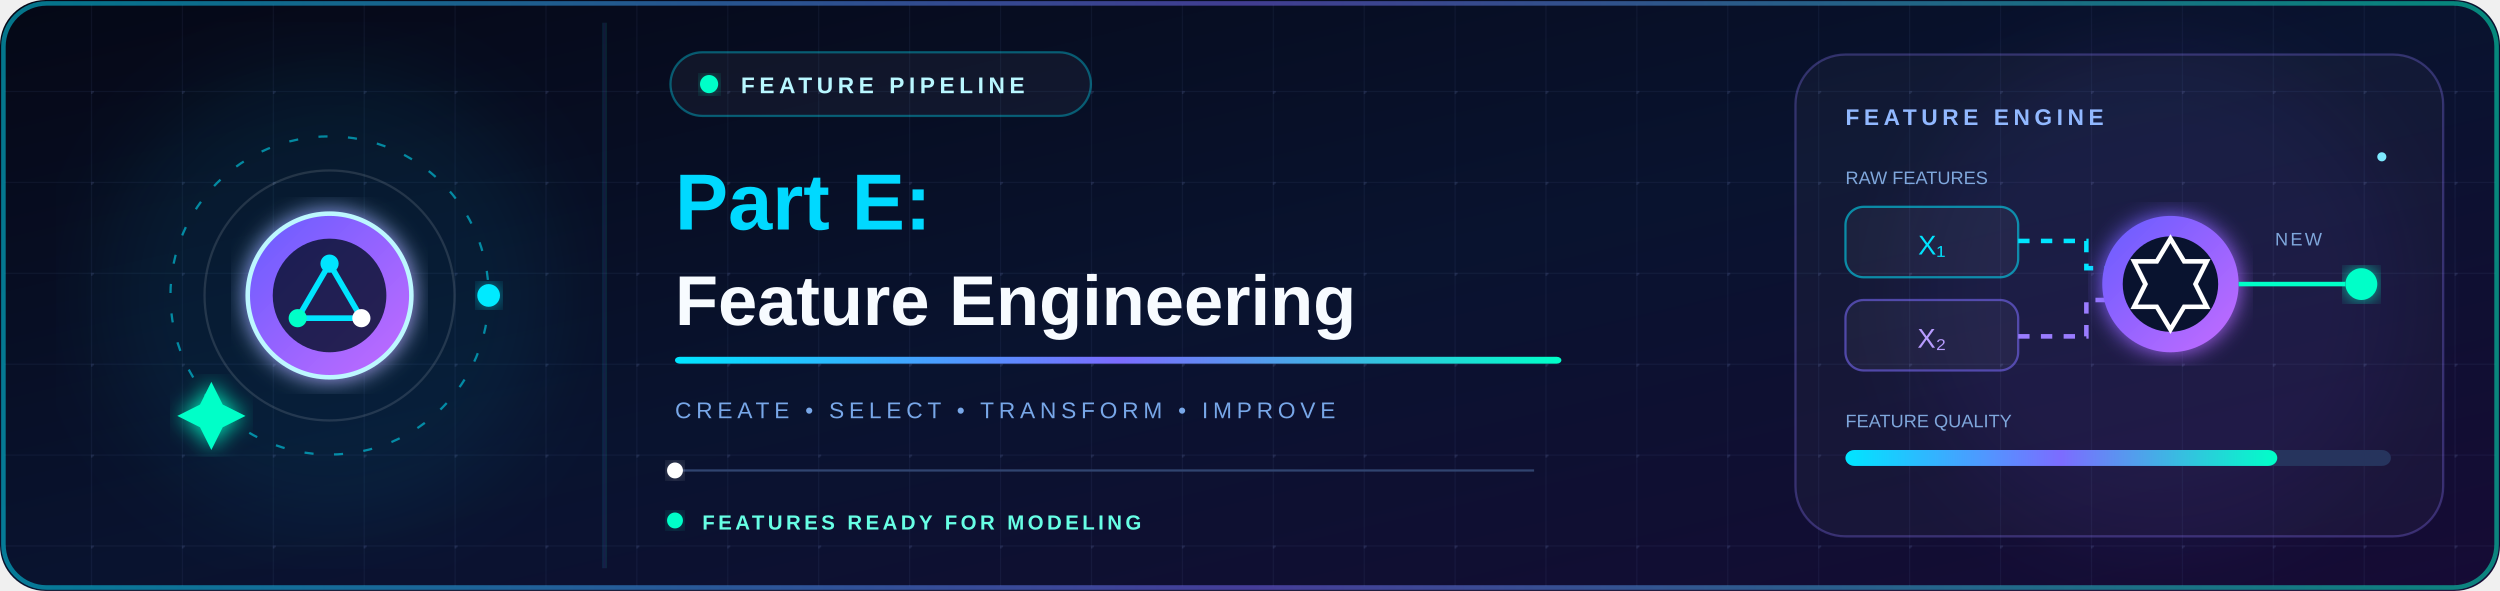
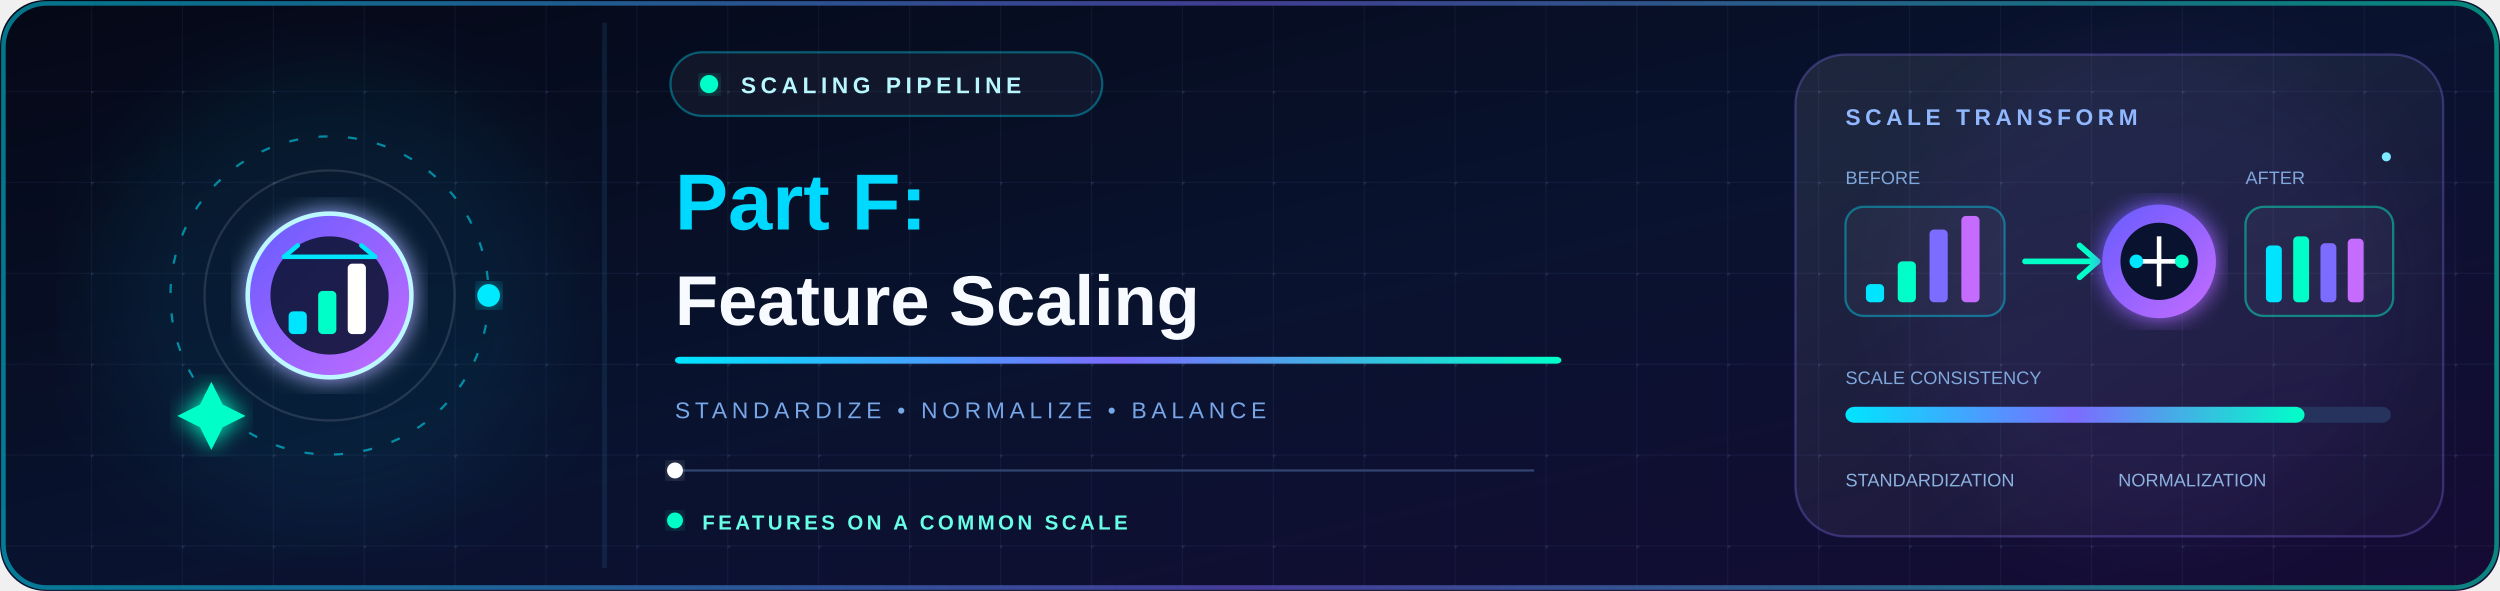
<svg xmlns="http://www.w3.org/2000/svg" width="1100" height="260" viewBox="0 0 1100 260">
  <defs>
    <linearGradient id="bg" x1="0" y1="0" x2="1" y2="1">
      <stop offset="0%" stop-color="#050816" />
      <stop offset="50%" stop-color="#09132f" />
      <stop offset="100%" stop-color="#160b35" />
    </linearGradient>
    <linearGradient id="accent" x1="0" y1="0" x2="1" y2="0">
      <stop offset="0%" stop-color="#00e5ff" />
      <stop offset="50%" stop-color="#7c6cff" />
      <stop offset="100%" stop-color="#00ffc8" />
    </linearGradient>
    <linearGradient id="violet" x1="0" y1="0" x2="1" y2="1">
      <stop offset="0%" stop-color="#665cff" />
      <stop offset="100%" stop-color="#c56cff" />
    </linearGradient>
+     <linearGradient id="glass" x1="0" y1="0" x2="1" y2="1">
+       <stop offset="0%" stop-color="#ffffff" stop-opacity=".09" />
+       <stop offset="100%" stop-color="#ffffff" stop-opacity=".02" />
+     </linearGradient>
    <filter id="glow">
      <feGaussianBlur stdDeviation="5" result="blur" />
      <feMerge>
        <feMergeNode in="blur" />
        <feMergeNode in="SourceGraphic" />
      </feMerge>
    </filter>
    <filter id="softGlow">
      <feGaussianBlur stdDeviation="18" />
    </filter>
    <pattern id="grid" width="40" height="40" patternUnits="userSpaceOnUse">
      <path d="M40 0H0V40" fill="none" stroke="#6d82b8" stroke-opacity=".09" />
-       <circle cx="0" cy="0" r="1.4" fill="#7890c9" opacity=".15" />
+       <circle cx="0" cy="0" r="1.3" fill="#7890c9" opacity=".15" />
    </pattern>
    <clipPath id="clip">
      <rect x="2" y="2" width="1096" height="256" rx="20" />
    </clipPath>
  </defs>
  <rect width="1100" height="260" rx="20" fill="url(#bg)" />
  <g clip-path="url(#clip)">
    <rect width="1100" height="260" fill="url(#grid)" />
    <circle cx="145" cy="130" r="100" fill="#00d9ff" opacity=".07" filter="url(#softGlow)" />
    <circle cx="950" cy="130" r="110" fill="#865cff" opacity=".07" filter="url(#softGlow)" />
    <g transform="translate(145 130)">
      <circle r="70" fill="none" stroke="#00e5ff" stroke-width="1" stroke-dasharray="4 9" opacity=".55">
        <animateTransform attributeName="transform" type="rotate" from="0" to="360" dur="16s" repeatCount="indefinite" />
      </circle>
      <circle r="55" fill="none" stroke="#ffffff" stroke-opacity=".12" />
      <circle r="36" fill="url(#violet)" stroke="#bdf7ff" stroke-width="2" filter="url(#glow)" />
-       <circle r="25" fill="#07102d" opacity=".82" />
-       <path d="M0 -14                L-14 10                H14                Z" fill="none" stroke="#00e5ff" stroke-width="2.5" />
-       <circle cx="0" cy="-14" r="4" fill="#00e5ff" />
-       <circle cx="-14" cy="10" r="4" fill="#00ffc8" />
-       <circle cx="14" cy="10" r="4" fill="#ffffff" />
+       <circle r="26" fill="#07102d" opacity=".85" />
+       <rect x="-18" y="7" width="8" height="10" rx="2" fill="#00e5ff" />
+       <rect x="-5" y="-2" width="8" height="19" rx="2" fill="#00ffc8" />
+       <rect x="8" y="-14" width="8" height="31" rx="2" fill="#ffffff" />
+       <path d="M-20 -17H20" stroke="#00e5ff" stroke-width="2" stroke-linecap="round" />
+       <path d="M-20 -17L-14 -22" stroke="#00e5ff" stroke-width="2" stroke-linecap="round" />
+       <path d="M20 -17L14 -22" stroke="#00e5ff" stroke-width="2" stroke-linecap="round" />
      <circle cx="70" cy="0" r="5" fill="#00eaff" filter="url(#glow)">
        <animateTransform attributeName="transform" type="rotate" from="0" to="360" dur="5s" repeatCount="indefinite" />
      </circle>
      <path d="M-52 38                L-47 48                L-37 53                L-47 58                L-52 68                L-57 58                L-67 53                L-57 48Z" fill="#00ffc8" filter="url(#glow)">
        <animate attributeName="opacity" values=".3;1;.3" dur="2s" repeatCount="indefinite" />
      </path>
    </g>
    <g transform="translate(285 0)">
-       <rect x="10" y="23" width="185" height="28" rx="14" fill="#ffffff" fill-opacity=".04" stroke="#00e5ff" stroke-opacity=".35" />
+       <rect x="10" y="23" width="190" height="28" rx="14" fill="#ffffff" fill-opacity=".04" stroke="#00e5ff" stroke-opacity=".35" />
      <circle cx="27" cy="37" r="4" fill="#00ffc8" filter="url(#glow)">
        <animate attributeName="opacity" values=".3;1;.3" dur="1.5s" repeatCount="indefinite" />
      </circle>
      <text x="41" y="41" font-family="Segoe UI, Arial, sans-serif" font-size="10" font-weight="700" letter-spacing="2" fill="#b9f7ff">

-         FEATURE PIPELINE
+         SCALING PIPELINE

      </text>
      <text x="12" y="101" font-family="Segoe UI, Arial, sans-serif" font-size="35" font-weight="800" fill="#00d9ff">

-         Part E:
+         Part F:

      </text>
      <text x="12" y="143" font-family="Segoe UI, Arial, sans-serif" font-size="31" font-weight="800" fill="#f7fbff">

-         Feature Engineering
+         Feature Scaling

      </text>
      <rect x="12" y="157" width="390" height="3" rx="2" fill="url(#accent)">
        <animate attributeName="width" values="0;390" dur="1.3s" fill="freeze" />
      </rect>
      <text x="12" y="184" font-family="Segoe UI, Arial, sans-serif" font-size="10" letter-spacing="2.1" fill="#78a7e8">

-         CREATE • SELECT • TRANSFORM • IMPROVE
+         STANDARDIZE • NORMALIZE • BALANCE

      </text>
      <line x1="12" y1="207" x2="390" y2="207" stroke="#30446f" />
      <circle cx="12" cy="207" r="3.5" fill="#ffffff" filter="url(#glow)">
        <animate attributeName="cx" values="12;390;12" dur="3.5s" repeatCount="indefinite" />
      </circle>
      <circle cx="12" cy="229" r="3.5" fill="#00ffc8" filter="url(#glow)" />
      <text x="24" y="233" font-family="Segoe UI, Arial, sans-serif" font-size="9" font-weight="600" letter-spacing="1.5" fill="#67ffe5">

-         FEATURES READY FOR MODELING
+         FEATURES ON A COMMON SCALE

      </text>
    </g>
    <g transform="translate(790 24)">
-       <rect width="285" height="212" rx="22" fill="#ffffff" fill-opacity=".035" stroke="#8e7aff" stroke-opacity=".3" />
+       <rect width="285" height="212" rx="22" fill="url(#glass)" stroke="#8e7aff" stroke-opacity=".3" />
      <text x="22" y="31" font-family="Segoe UI, Arial, sans-serif" font-size="10" font-weight="700" letter-spacing="2" fill="#91b8ff">

-         FEATURE ENGINE
+         SCALE TRANSFORM

      </text>
      <text x="22" y="57" font-family="Segoe UI, Arial, sans-serif" font-size="8" fill="#7fa7dc">

-         RAW FEATURES
+         BEFORE

      </text>
-       <rect x="22" y="67" width="76" height="31" rx="8" fill="#ffffff" fill-opacity=".04" stroke="#00e5ff" stroke-opacity=".55" />
-       <text x="60" y="88" text-anchor="middle" font-family="Segoe UI, Arial, sans-serif" font-size="12" fill="#00e5ff">
+       <rect x="22" y="67" width="70" height="48" rx="8" fill="#ffffff" fill-opacity=".035" stroke="#00e5ff" stroke-opacity=".4" />
+       <rect x="31" y="101" width="8" height="8" rx="2" fill="#00e5ff" />
+       <rect x="45" y="91" width="8" height="18" rx="2" fill="#00ffc8" />
+       <rect x="59" y="77" width="8" height="32" rx="2" fill="#7c6cff" />
+       <rect x="73" y="71" width="8" height="38" rx="2" fill="#c56cff" />
+       <path d="M101 91H132" stroke="#00ffc8" stroke-width="2.5" stroke-linecap="round" />
+       <path d="M125 84L133 91L125 98" fill="none" stroke="#00ffc8" stroke-width="2.5" stroke-linecap="round" stroke-linejoin="round" />
+       <circle cx="160" cy="91" r="25" fill="url(#violet)" filter="url(#glow)" />
+       <circle cx="160" cy="91" r="17" fill="#09132f" />
+       <line x1="148" y1="91" x2="172" y2="91" stroke="#ffffff" stroke-width="2" />
+       <line x1="160" y1="80" x2="160" y2="102" stroke="#ffffff" stroke-width="2" />
+       <circle cx="150" cy="91" r="3" fill="#00e5ff" />
+       <circle cx="170" cy="91" r="3" fill="#00ffc8" />
+       <text x="198" y="57" font-family="Segoe UI, Arial, sans-serif" font-size="8" fill="#7fa7dc">

-         X₁
+         AFTER

      </text>
-       <rect x="22" y="108" width="76" height="31" rx="8" fill="#ffffff" fill-opacity=".04" stroke="#7c6cff" stroke-opacity=".55" />
-       <text x="60" y="129" text-anchor="middle" font-family="Segoe UI, Arial, sans-serif" font-size="12" fill="#b79cff">
+       <rect x="198" y="67" width="65" height="48" rx="8" fill="#ffffff" fill-opacity=".035" stroke="#00ffc8" stroke-opacity=".45" />
+       <rect x="207" y="84" width="7" height="25" rx="2" fill="#00e5ff" />
+       <rect x="219" y="80" width="7" height="29" rx="2" fill="#00ffc8" />
+       <rect x="231" y="83" width="7" height="26" rx="2" fill="#7c6cff" />
+       <rect x="243" y="81" width="7" height="28" rx="2" fill="#c56cff" />
+       <text x="22" y="145" font-family="Segoe UI, Arial, sans-serif" font-size="8" fill="#7fa7dc">

-         X₂
+         SCALE CONSISTENCY

      </text>
-       <path d="M98 82                H128                V94                H142" fill="none" stroke="#00e5ff" stroke-width="2" stroke-dasharray="5 5" />
-       <path d="M98 124                H128                V108                H142" fill="none" stroke="#9a7cff" stroke-width="2" stroke-dasharray="5 5" />
-       <circle cx="165" cy="101" r="30" fill="url(#violet)" filter="url(#glow)" />
-       <circle cx="165" cy="101" r="21" fill="#09132f" />
-       <path d="M165 81                L171 91                H181                L176 101                L181 111                H171                L165 121                L159 111                H149                L154 101                L149 91                H159Z" fill="none" stroke="#ffffff" stroke-width="2" />
-       <path d="M195 101                H242" stroke="#00ffc8" stroke-width="2" />
-       <circle cx="249" cy="101" r="7" fill="#00ffc8" filter="url(#glow)">
-         <animate attributeName="r" values="5;8;5" dur="1.7s" repeatCount="indefinite" />
-       </circle>
-       <text x="211" y="84" font-family="Segoe UI, Arial, sans-serif" font-size="8" letter-spacing="1" fill="#7fa7dc">
+       <rect x="22" y="155" width="240" height="7" rx="4" fill="#26345d" />
+       <rect x="22" y="155" width="202" height="7" rx="4" fill="url(#accent)">
+         <animate attributeName="width" values="0;202" dur="1.8s" fill="freeze" />
+       </rect>
+       <text x="22" y="190" font-family="Segoe UI, Arial, sans-serif" font-size="8" fill="#8bb1df">

-         NEW
+         STANDARDIZATION

      </text>
-       <text x="22" y="164" font-family="Segoe UI, Arial, sans-serif" font-size="8" fill="#7fa7dc">
+       <text x="142" y="190" font-family="Segoe UI, Arial, sans-serif" font-size="8" fill="#8bb1df">

-         FEATURE QUALITY
+         NORMALIZATION

      </text>
-       <rect x="22" y="174" width="240" height="7" rx="4" fill="#26345d" />
-       <rect x="22" y="174" width="190" height="7" rx="4" fill="url(#accent)">
-         <animate attributeName="width" values="0;190" dur="1.8s" fill="freeze" />
-       </rect>
-       <circle cx="258" cy="45" r="2" fill="#7eeaff">
+       <circle cx="260" cy="45" r="2" fill="#7eeaff">
        <animate attributeName="cy" values="45;62;45" dur="3s" repeatCount="indefinite" />
      </circle>
    </g>
    <rect x="265" y="10" width="2" height="240" fill="url(#accent)" opacity=".12">
      <animate attributeName="x" values="260;785;260" dur="7s" repeatCount="indefinite" />
    </rect>
  </g>
  <rect x="1.5" y="1.5" width="1097" height="257" rx="19" fill="none" stroke="url(#accent)" stroke-width="2" stroke-opacity=".5" />
</svg>
